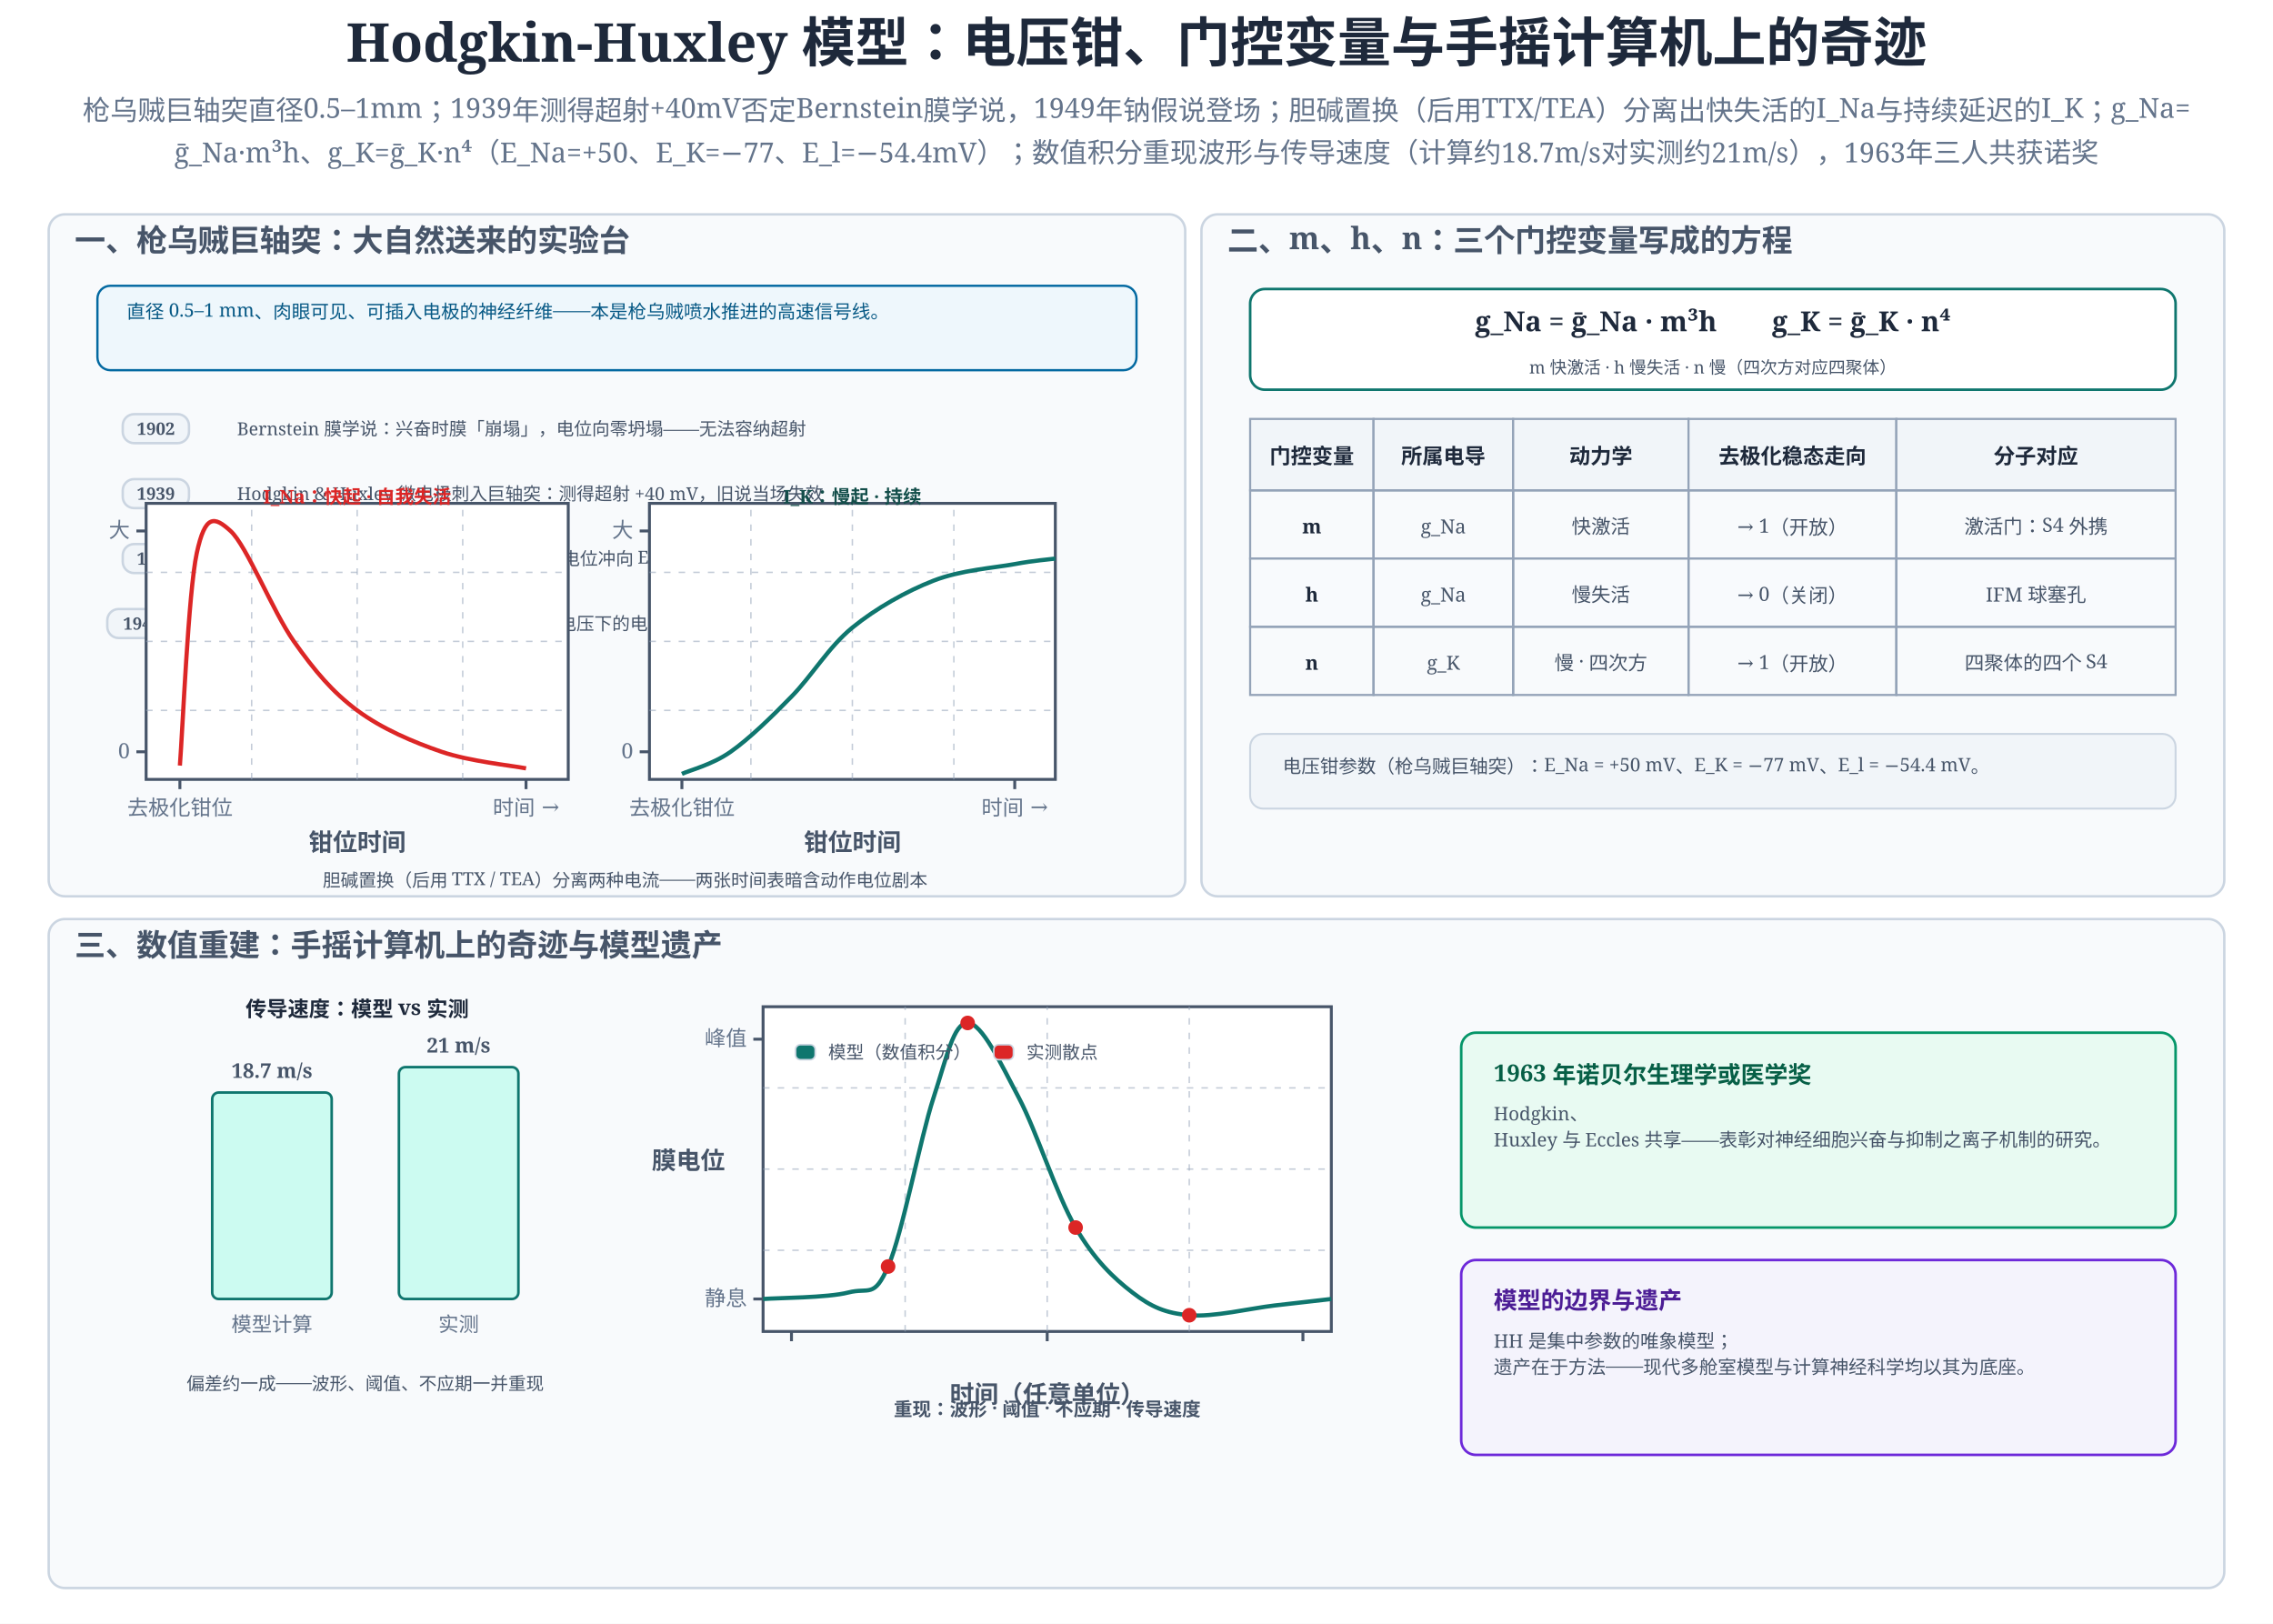
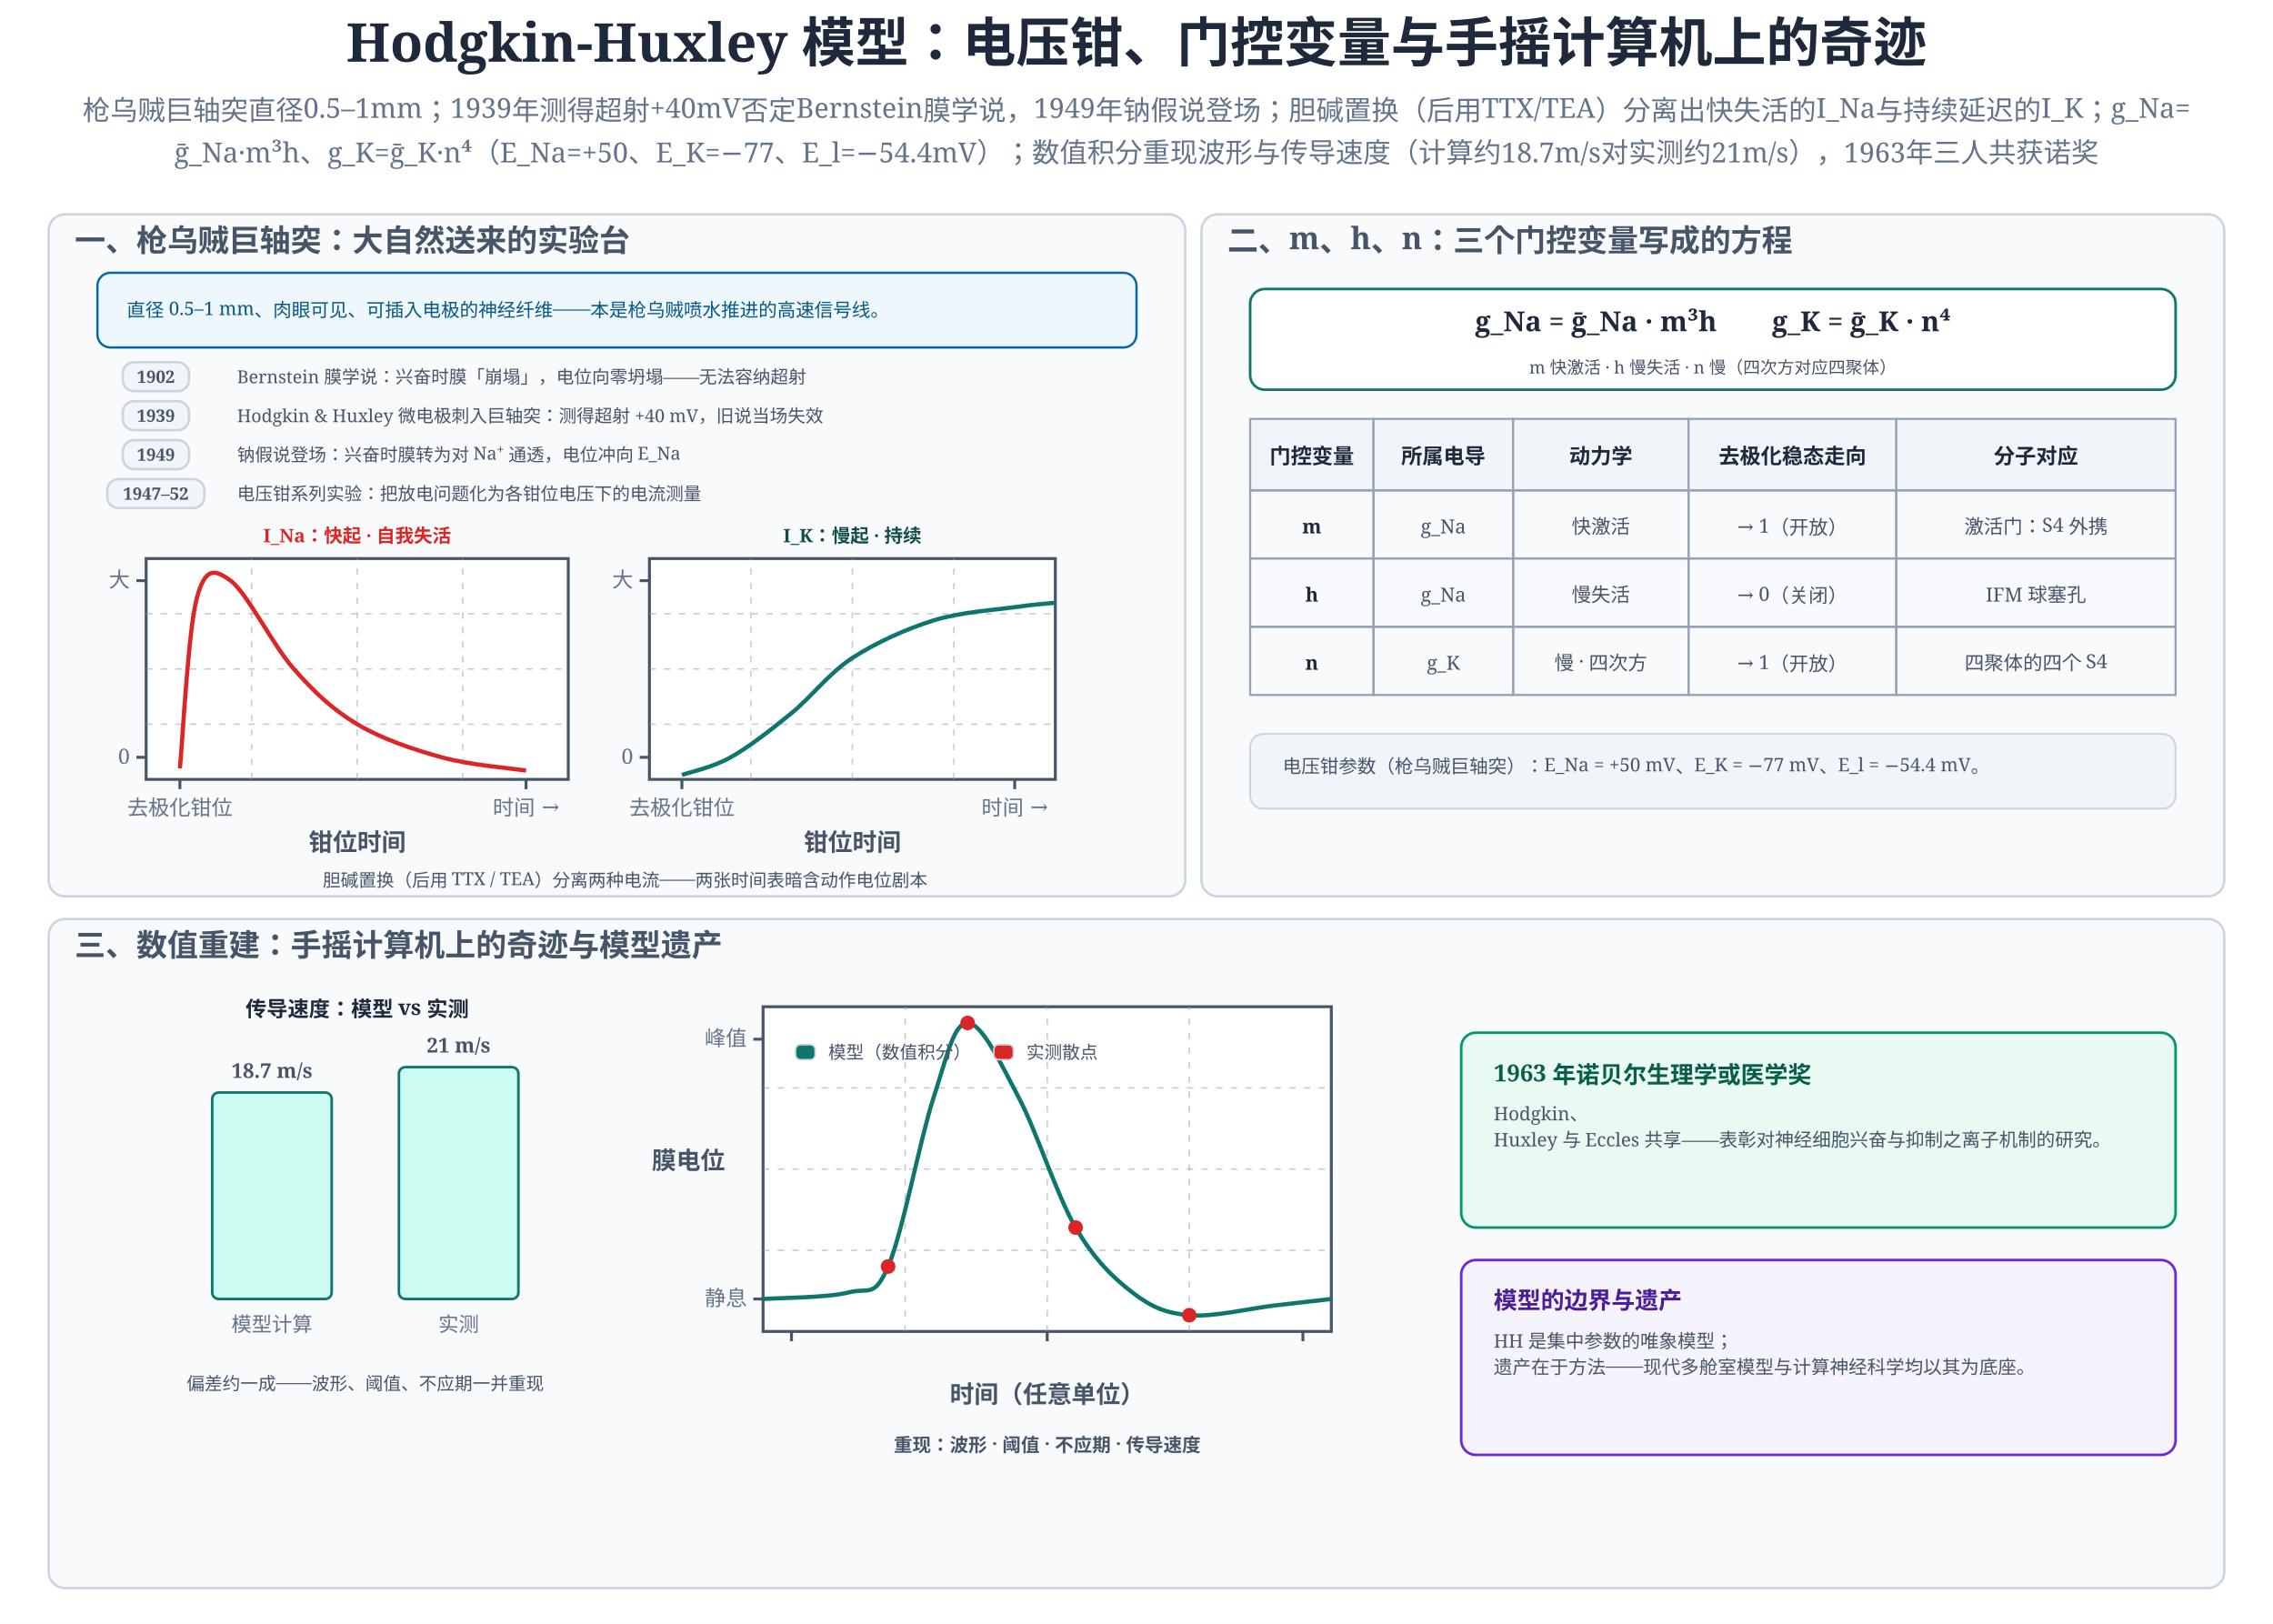
<svg xmlns="http://www.w3.org/2000/svg" width="1400" height="1000" viewBox="0 0 1400 1000" font-family="Noto Serif SC, LXGW WenKai, Songti SC, serif">
  <defs>
    <marker id="arr-ink" viewBox="0 0 10 10" refX="8.5" refY="5" markerWidth="7" markerHeight="7" orient="auto-start-reverse">
      <path d="M0,0 L10,5 L0,10 z" fill="#334155" />
    </marker>
    <marker id="arr-dna" viewBox="0 0 10 10" refX="8.5" refY="5" markerWidth="7" markerHeight="7" orient="auto-start-reverse">
      <path d="M0,0 L10,5 L0,10 z" fill="#0f766e" />
    </marker>
    <marker id="arr-rna" viewBox="0 0 10 10" refX="8.5" refY="5" markerWidth="7" markerHeight="7" orient="auto-start-reverse">
      <path d="M0,0 L10,5 L0,10 z" fill="#b45309" />
    </marker>
    <marker id="arr-pro" viewBox="0 0 10 10" refX="8.5" refY="5" markerWidth="7" markerHeight="7" orient="auto-start-reverse">
      <path d="M0,0 L10,5 L0,10 z" fill="#6d28d9" />
    </marker>
    <marker id="arr-enz" viewBox="0 0 10 10" refX="8.5" refY="5" markerWidth="7" markerHeight="7" orient="auto-start-reverse">
      <path d="M0,0 L10,5 L0,10 z" fill="#be185d" />
    </marker>
    <marker id="arr-acc" viewBox="0 0 10 10" refX="8.5" refY="5" markerWidth="7" markerHeight="7" orient="auto-start-reverse">
      <path d="M0,0 L10,5 L0,10 z" fill="#0369a1" />
    </marker>
    <marker id="arr-ok" viewBox="0 0 10 10" refX="8.5" refY="5" markerWidth="7" markerHeight="7" orient="auto-start-reverse">
      <path d="M0,0 L10,5 L0,10 z" fill="#059669" />
    </marker>
    <marker id="arr-warn" viewBox="0 0 10 10" refX="8.5" refY="5" markerWidth="7" markerHeight="7" orient="auto-start-reverse">
      <path d="M0,0 L10,5 L0,10 z" fill="#b45309" />
    </marker>
    <marker id="arr-bad" viewBox="0 0 10 10" refX="8.5" refY="5" markerWidth="7" markerHeight="7" orient="auto-start-reverse">
      <path d="M0,0 L10,5 L0,10 z" fill="#dc2626" />
    </marker>
    <marker id="arr-mute" viewBox="0 0 10 10" refX="8.5" refY="5" markerWidth="7" markerHeight="7" orient="auto-start-reverse">
      <path d="M0,0 L10,5 L0,10 z" fill="#94a3b8" />
    </marker>
  </defs>
  <rect x="0" y="0" width="1400" height="1000" fill="#ffffff" />
  <text x="700" y="38" text-anchor="middle" font-size="33" font-weight="700" fill="#1e293b">Hodgkin-Huxley 模型：电压钳、门控变量与手摇计算机上的奇迹</text>
  <text x="700" y="74" text-anchor="middle" font-size="17" fill="#64748b">枪乌贼巨轴突直径0.5–1mm；1939年测得超射+40mV否定Bernstein膜学说，1949年钠假说登场；胆碱置换（后用TTX/TEA）分离出快失活的I_Na与持续延迟的I_K；g_Na=</text>
  <text x="700" y="100" text-anchor="middle" font-size="17" fill="#64748b">ḡ_Na·m³h、g_K=ḡ_K·n⁴（E_Na=+50、E_K=−77、E_l=−54.4mV）；数值积分重现波形与传导速度（计算约18.7m/s对实测约21m/s），1963年三人共获诺奖</text>
  <rect x="30" y="132" width="700" height="420" rx="10" fill="#f8fafc" stroke="#cbd5e1" stroke-width="1.5" />
  <text x="46" y="154.84" font-size="19" fill="#475569" font-weight="700">一、枪乌贼巨轴突：大自然送来的实验台</text>
-   <rect x="60" y="176" width="640" height="52" rx="8" fill="#e0f2fe" fill-opacity="0.4" stroke="#0369a1" stroke-width="1.4" />
-   <text x="78" y="196" font-size="11.5" fill="#075985">直径 0.5–1 mm、肉眼可见、可插入电极的神经纤维——本是枪乌贼喷水推进的高速信号线。</text>
-   <rect x="75.589" y="255.075" width="40.821" height="17.85" rx="7" fill="#f1f5f9" stroke="#cbd5e1" stroke-width="1.5" />
-   <text x="96" y="267.78" font-size="10.5" fill="#475569" text-anchor="middle" font-weight="700">1902</text>
-   <text x="146" y="268" font-size="11" fill="#475569">Bernstein 膜学说：兴奋时膜「崩塌」，电位向零坍塌——无法容纳超射</text>
-   <rect x="75.589" y="295.075" width="40.821" height="17.85" rx="7" fill="#f1f5f9" stroke="#cbd5e1" stroke-width="1.5" />
-   <text x="96" y="307.78" font-size="10.5" fill="#475569" text-anchor="middle" font-weight="700">1939</text>
-   <text x="146" y="308" font-size="11" fill="#475569">Hodgkin &amp; Huxley 微电极刺入巨轴突：测得超射 +40 mV，旧说当场失效</text>
-   <rect x="75.589" y="335.075" width="40.821" height="17.85" rx="7" fill="#f1f5f9" stroke="#cbd5e1" stroke-width="1.5" />
-   <text x="96" y="347.78" font-size="10.5" fill="#475569" text-anchor="middle" font-weight="700">1949</text>
-   <text x="146" y="348" font-size="11" fill="#475569">钠假说登场：兴奋时膜转为对 Na⁺ 通透，电位冲向 E_Na</text>
-   <rect x="66.072" y="375.075" width="59.856" height="17.85" rx="7" fill="#f1f5f9" stroke="#cbd5e1" stroke-width="1.5" />
-   <text x="96" y="387.78" font-size="10.5" fill="#475569" text-anchor="middle" font-weight="700">1947–52</text>
-   <text x="146" y="388" font-size="11" fill="#475569">电压钳系列实验：把放电问题化为各钳位电压下的电流测量</text>
-   <rect x="90" y="310" width="260" height="170" fill="#ffffff" stroke="#475569" stroke-width="1.8" />
-   <line x1="90" y1="437.5" x2="350" y2="437.5" stroke="#94a3b8" stroke-width="0.9" stroke-dasharray="4 5" opacity="0.55" />
-   <line x1="155" y1="480" x2="155" y2="310" stroke="#94a3b8" stroke-width="0.9" stroke-dasharray="4 5" opacity="0.55" />
-   <line x1="90" y1="395" x2="350" y2="395" stroke="#94a3b8" stroke-width="0.9" stroke-dasharray="4 5" opacity="0.55" />
-   <line x1="220" y1="480" x2="220" y2="310" stroke="#94a3b8" stroke-width="0.9" stroke-dasharray="4 5" opacity="0.55" />
-   <line x1="90" y1="352.5" x2="350" y2="352.5" stroke="#94a3b8" stroke-width="0.9" stroke-dasharray="4 5" opacity="0.55" />
-   <line x1="285" y1="480" x2="285" y2="310" stroke="#94a3b8" stroke-width="0.9" stroke-dasharray="4 5" opacity="0.55" />
+   <rect x="60" y="168" width="640" height="46" rx="8" fill="#e0f2fe" fill-opacity="0.4" stroke="#0369a1" stroke-width="1.4" />
+   <text x="78" y="195" font-size="11.5" fill="#075985">直径 0.5–1 mm、肉眼可见、可插入电极的神经纤维——本是枪乌贼喷水推进的高速信号线。</text>
+   <rect x="75.589" y="223.075" width="40.821" height="17.85" rx="7" fill="#f1f5f9" stroke="#cbd5e1" stroke-width="1.5" />
+   <text x="96" y="235.78" font-size="10.5" fill="#475569" text-anchor="middle" font-weight="700">1902</text>
+   <text x="146" y="236" font-size="11" fill="#475569">Bernstein 膜学说：兴奋时膜「崩塌」，电位向零坍塌——无法容纳超射</text>
+   <rect x="75.589" y="247.075" width="40.821" height="17.85" rx="7" fill="#f1f5f9" stroke="#cbd5e1" stroke-width="1.5" />
+   <text x="96" y="259.78" font-size="10.5" fill="#475569" text-anchor="middle" font-weight="700">1939</text>
+   <text x="146" y="260" font-size="11" fill="#475569">Hodgkin &amp; Huxley 微电极刺入巨轴突：测得超射 +40 mV，旧说当场失效</text>
+   <rect x="75.589" y="271.075" width="40.821" height="17.85" rx="7" fill="#f1f5f9" stroke="#cbd5e1" stroke-width="1.5" />
+   <text x="96" y="283.78" font-size="10.5" fill="#475569" text-anchor="middle" font-weight="700">1949</text>
+   <text x="146" y="284" font-size="11" fill="#475569">钠假说登场：兴奋时膜转为对 Na⁺ 通透，电位冲向 E_Na</text>
+   <rect x="66.072" y="295.075" width="59.856" height="17.85" rx="7" fill="#f1f5f9" stroke="#cbd5e1" stroke-width="1.5" />
+   <text x="96" y="307.78" font-size="10.5" fill="#475569" text-anchor="middle" font-weight="700">1947–52</text>
+   <text x="146" y="308" font-size="11" fill="#475569">电压钳系列实验：把放电问题化为各钳位电压下的电流测量</text>
+   <rect x="90" y="344" width="260" height="136" fill="#ffffff" stroke="#475569" stroke-width="1.8" />
+   <line x1="90" y1="446" x2="350" y2="446" stroke="#94a3b8" stroke-width="0.9" stroke-dasharray="4 5" opacity="0.55" />
+   <line x1="155" y1="480" x2="155" y2="344" stroke="#94a3b8" stroke-width="0.9" stroke-dasharray="4 5" opacity="0.55" />
+   <line x1="90" y1="412" x2="350" y2="412" stroke="#94a3b8" stroke-width="0.9" stroke-dasharray="4 5" opacity="0.55" />
+   <line x1="220" y1="480" x2="220" y2="344" stroke="#94a3b8" stroke-width="0.9" stroke-dasharray="4 5" opacity="0.55" />
+   <line x1="90" y1="378" x2="350" y2="378" stroke="#94a3b8" stroke-width="0.9" stroke-dasharray="4 5" opacity="0.55" />
+   <line x1="285" y1="480" x2="285" y2="344" stroke="#94a3b8" stroke-width="0.9" stroke-dasharray="4 5" opacity="0.55" />
  <line x1="110.8" y1="480" x2="110.8" y2="486" stroke="#475569" stroke-width="1.8" />
  <text x="110.8" y="502" font-size="13" fill="#64748b" text-anchor="middle">去极化钳位</text>
  <line x1="324" y1="480" x2="324" y2="486" stroke="#475569" stroke-width="1.8" />
  <text x="324" y="502" font-size="13" fill="#64748b" text-anchor="middle">时间 →</text>
-   <line x1="84" y1="463" x2="90" y2="463" stroke="#475569" stroke-width="1.8" />
-   <text x="80" y="467" font-size="13" fill="#64748b" text-anchor="end">0</text>
-   <line x1="84" y1="327" x2="90" y2="327" stroke="#475569" stroke-width="1.8" />
-   <text x="80" y="331" font-size="13" fill="#64748b" text-anchor="end">大</text>
+   <line x1="84" y1="466.4" x2="90" y2="466.4" stroke="#475569" stroke-width="1.8" />
+   <text x="80" y="470.4" font-size="13" fill="#64748b" text-anchor="end">0</text>
+   <line x1="84" y1="357.6" x2="90" y2="357.6" stroke="#475569" stroke-width="1.8" />
+   <text x="80" y="361.6" font-size="13" fill="#64748b" text-anchor="end">大</text>
  <text x="220" y="524" font-size="15" fill="#475569" text-anchor="middle" font-weight="600">钳位时间</text>
-   <path d="M110.8,471.5 C112.5,449.7 116.0,364.7 121.2,340.6 C126.4,316.5 132.0,317.9 142,327 C152.0,336.1 168.0,376.6 181,395 C194.0,413.4 204.8,426.2 220,437.5 C235.2,448.8 254.7,457.1 272,463 C289.3,468.9 315.3,471.5 324,473.2" fill="none" stroke="#dc2626" stroke-width="2.6" />
-   <text x="220" y="310" font-size="11.5" fill="#dc2626" text-anchor="middle" font-weight="700">I_Na：快起 · 自我失活</text>
-   <rect x="400" y="310" width="250" height="170" fill="#ffffff" stroke="#475569" stroke-width="1.8" />
-   <line x1="400" y1="437.5" x2="650" y2="437.5" stroke="#94a3b8" stroke-width="0.9" stroke-dasharray="4 5" opacity="0.55" />
-   <line x1="462.5" y1="480" x2="462.5" y2="310" stroke="#94a3b8" stroke-width="0.9" stroke-dasharray="4 5" opacity="0.55" />
-   <line x1="400" y1="395" x2="650" y2="395" stroke="#94a3b8" stroke-width="0.9" stroke-dasharray="4 5" opacity="0.55" />
-   <line x1="525" y1="480" x2="525" y2="310" stroke="#94a3b8" stroke-width="0.9" stroke-dasharray="4 5" opacity="0.55" />
-   <line x1="400" y1="352.5" x2="650" y2="352.5" stroke="#94a3b8" stroke-width="0.9" stroke-dasharray="4 5" opacity="0.55" />
-   <line x1="587.5" y1="480" x2="587.5" y2="310" stroke="#94a3b8" stroke-width="0.9" stroke-dasharray="4 5" opacity="0.55" />
+   <path d="M110.8,473.2 C112.5,455.7 116.0,387.7 121.2,368.48 C126.4,349.2 132.0,350.3 142,357.6 C152.0,364.9 168.0,397.3 181,412 C194.0,426.7 204.8,436.9 220,446 C235.2,455.1 254.7,461.6 272,466.4 C289.3,471.2 315.3,473.2 324,474.56" fill="none" stroke="#dc2626" stroke-width="2.6" />
+   <text x="220" y="334" font-size="11.5" fill="#dc2626" text-anchor="middle" font-weight="700">I_Na：快起 · 自我失活</text>
+   <rect x="400" y="344" width="250" height="136" fill="#ffffff" stroke="#475569" stroke-width="1.8" />
+   <line x1="400" y1="446" x2="650" y2="446" stroke="#94a3b8" stroke-width="0.9" stroke-dasharray="4 5" opacity="0.55" />
+   <line x1="462.5" y1="480" x2="462.5" y2="344" stroke="#94a3b8" stroke-width="0.9" stroke-dasharray="4 5" opacity="0.55" />
+   <line x1="400" y1="412" x2="650" y2="412" stroke="#94a3b8" stroke-width="0.9" stroke-dasharray="4 5" opacity="0.55" />
+   <line x1="525" y1="480" x2="525" y2="344" stroke="#94a3b8" stroke-width="0.9" stroke-dasharray="4 5" opacity="0.55" />
+   <line x1="400" y1="378" x2="650" y2="378" stroke="#94a3b8" stroke-width="0.9" stroke-dasharray="4 5" opacity="0.55" />
+   <line x1="587.5" y1="480" x2="587.5" y2="344" stroke="#94a3b8" stroke-width="0.9" stroke-dasharray="4 5" opacity="0.55" />
  <line x1="420" y1="480" x2="420" y2="486" stroke="#475569" stroke-width="1.8" />
  <text x="420" y="502" font-size="13" fill="#64748b" text-anchor="middle">去极化钳位</text>
  <line x1="625" y1="480" x2="625" y2="486" stroke="#475569" stroke-width="1.8" />
  <text x="625" y="502" font-size="13" fill="#64748b" text-anchor="middle">时间 →</text>
-   <line x1="394" y1="463" x2="400" y2="463" stroke="#475569" stroke-width="1.8" />
-   <text x="390" y="467" font-size="13" fill="#64748b" text-anchor="end">0</text>
-   <line x1="394" y1="327" x2="400" y2="327" stroke="#475569" stroke-width="1.8" />
-   <text x="390" y="331" font-size="13" fill="#64748b" text-anchor="end">大</text>
+   <line x1="394" y1="466.4" x2="400" y2="466.4" stroke="#475569" stroke-width="1.8" />
+   <text x="390" y="470.4" font-size="13" fill="#64748b" text-anchor="end">0</text>
+   <line x1="394" y1="357.6" x2="400" y2="357.6" stroke="#475569" stroke-width="1.8" />
+   <text x="390" y="361.6" font-size="13" fill="#64748b" text-anchor="end">大</text>
  <text x="525" y="524" font-size="15" fill="#475569" text-anchor="middle" font-weight="600">钳位时间</text>
-   <path d="M420,476.6 C425.0,474.3 438.8,470.9 450,463 C461.3,455.1 475.0,441.8 487.5,429 C500.0,416.3 510.4,398.4 525,386.5 C539.6,374.6 558.3,364.1 575,357.6 C591.7,351.1 612.5,349.7 625,347.4 C637.5,345.1 645.8,344.6 650,344" fill="none" stroke="#0f766e" stroke-width="2.6" />
-   <text x="525" y="310" font-size="11.5" fill="#134e4a" text-anchor="middle" font-weight="700">I_K：慢起 · 持续</text>
+   <path d="M420,477.28 C425.0,475.5 438.8,472.7 450,466.4 C461.3,460.1 475.0,449.4 487.5,439.2 C500.0,429.0 510.4,414.7 525,405.2 C539.6,395.7 558.3,387.3 575,382.08 C591.7,376.9 612.5,375.7 625,373.92 C637.5,372.1 645.8,371.7 650,371.2" fill="none" stroke="#0f766e" stroke-width="2.6" />
+   <text x="525" y="334" font-size="11.5" fill="#134e4a" text-anchor="middle" font-weight="700">I_K：慢起 · 持续</text>
  <text x="385" y="546" font-size="11" fill="#475569" text-anchor="middle">胆碱置换（后用 TTX / TEA）分离两种电流——两张时间表暗含动作电位剧本</text>
  <rect x="740" y="132" width="630" height="420" rx="10" fill="#f8fafc" stroke="#cbd5e1" stroke-width="1.5" />
  <text x="756" y="154.84" font-size="19" fill="#475569" font-weight="700">二、m、h、n：三个门控变量写成的方程</text>
  <rect x="770" y="178" width="570" height="62" rx="9" fill="#ffffff" stroke="#0f766e" stroke-width="1.6" />
  <text x="1055" y="204" font-size="17" fill="#1e293b" text-anchor="middle" font-weight="700">g_Na = ḡ_Na · m³h　　g_K = ḡ_K · n⁴</text>
  <text x="1055" y="230" font-size="10.5" fill="#475569" text-anchor="middle">m 快激活 · h 慢失活 · n 慢（四次方对应四聚体）</text>
  <rect x="770" y="258" width="76" height="44" fill="#f1f5f9" stroke="#94a3b8" stroke-width="1.3" />
  <text x="808" y="285.5" font-size="13" fill="#1e293b" text-anchor="middle" font-weight="700">门控变量</text>
  <rect x="846" y="258" width="86" height="44" fill="#f1f5f9" stroke="#94a3b8" stroke-width="1.3" />
  <text x="889" y="285.5" font-size="13" fill="#1e293b" text-anchor="middle" font-weight="700">所属电导</text>
  <rect x="932" y="258" width="108" height="44" fill="#f1f5f9" stroke="#94a3b8" stroke-width="1.3" />
  <text x="986" y="285.5" font-size="13" fill="#1e293b" text-anchor="middle" font-weight="700">动力学</text>
  <rect x="1040" y="258" width="128" height="44" fill="#f1f5f9" stroke="#94a3b8" stroke-width="1.3" />
  <text x="1104" y="285.5" font-size="13" fill="#1e293b" text-anchor="middle" font-weight="700">去极化稳态走向</text>
  <rect x="1168" y="258" width="172" height="44" fill="#f1f5f9" stroke="#94a3b8" stroke-width="1.3" />
  <text x="1254" y="285.5" font-size="13" fill="#1e293b" text-anchor="middle" font-weight="700">分子对应</text>
  <rect x="770" y="302" width="76" height="42" fill="none" stroke="#94a3b8" stroke-width="1.3" />
  <text x="808" y="328.5" font-size="12" fill="#1e293b" text-anchor="middle" font-weight="700">m</text>
  <rect x="846" y="302" width="86" height="42" fill="none" stroke="#94a3b8" stroke-width="1.3" />
  <text x="889" y="328.5" font-size="12" fill="#475569" text-anchor="middle" font-weight="500">g_Na</text>
  <rect x="932" y="302" width="108" height="42" fill="none" stroke="#94a3b8" stroke-width="1.3" />
  <text x="986" y="328.5" font-size="12" fill="#475569" text-anchor="middle" font-weight="500">快激活</text>
  <rect x="1040" y="302" width="128" height="42" fill="none" stroke="#94a3b8" stroke-width="1.3" />
  <text x="1104" y="328.5" font-size="12" fill="#475569" text-anchor="middle" font-weight="500">→ 1（开放）</text>
  <rect x="1168" y="302" width="172" height="42" fill="none" stroke="#94a3b8" stroke-width="1.3" />
  <text x="1254" y="328.5" font-size="12" fill="#475569" text-anchor="middle" font-weight="500">激活门：S4 外携</text>
  <rect x="770" y="344" width="570" height="42" fill="#f8fafc" fill-opacity="0.85" />
  <rect x="770" y="344" width="76" height="42" fill="none" stroke="#94a3b8" stroke-width="1.3" />
  <text x="808" y="370.5" font-size="12" fill="#1e293b" text-anchor="middle" font-weight="700">h</text>
  <rect x="846" y="344" width="86" height="42" fill="none" stroke="#94a3b8" stroke-width="1.3" />
  <text x="889" y="370.5" font-size="12" fill="#475569" text-anchor="middle" font-weight="500">g_Na</text>
  <rect x="932" y="344" width="108" height="42" fill="none" stroke="#94a3b8" stroke-width="1.3" />
  <text x="986" y="370.5" font-size="12" fill="#475569" text-anchor="middle" font-weight="500">慢失活</text>
  <rect x="1040" y="344" width="128" height="42" fill="none" stroke="#94a3b8" stroke-width="1.3" />
  <text x="1104" y="370.5" font-size="12" fill="#475569" text-anchor="middle" font-weight="500">→ 0（关闭）</text>
  <rect x="1168" y="344" width="172" height="42" fill="none" stroke="#94a3b8" stroke-width="1.3" />
  <text x="1254" y="370.5" font-size="12" fill="#475569" text-anchor="middle" font-weight="500">IFM 球塞孔</text>
  <rect x="770" y="386" width="76" height="42" fill="none" stroke="#94a3b8" stroke-width="1.3" />
  <text x="808" y="412.5" font-size="12" fill="#1e293b" text-anchor="middle" font-weight="700">n</text>
  <rect x="846" y="386" width="86" height="42" fill="none" stroke="#94a3b8" stroke-width="1.3" />
  <text x="889" y="412.5" font-size="12" fill="#475569" text-anchor="middle" font-weight="500">g_K</text>
  <rect x="932" y="386" width="108" height="42" fill="none" stroke="#94a3b8" stroke-width="1.3" />
  <text x="986" y="412.5" font-size="12" fill="#475569" text-anchor="middle" font-weight="500">慢 · 四次方</text>
  <rect x="1040" y="386" width="128" height="42" fill="none" stroke="#94a3b8" stroke-width="1.3" />
  <text x="1104" y="412.5" font-size="12" fill="#475569" text-anchor="middle" font-weight="500">→ 1（开放）</text>
  <rect x="1168" y="386" width="172" height="42" fill="none" stroke="#94a3b8" stroke-width="1.3" />
  <text x="1254" y="412.5" font-size="12" fill="#475569" text-anchor="middle" font-weight="500">四聚体的四个 S4</text>
  <rect x="770" y="452" width="570" height="46" rx="8" fill="#f1f5f9" stroke="#cbd5e1" stroke-width="1.2" />
  <text x="790" y="476" font-size="11.5" fill="#475569">电压钳参数（枪乌贼巨轴突）：E_Na = +50 mV、E_K = −77 mV、E_l = −54.4 mV。</text>
  <rect x="30" y="566" width="1340" height="412" rx="10" fill="#f8fafc" stroke="#cbd5e1" stroke-width="1.5" />
  <text x="46" y="588.84" font-size="19" fill="#475569" font-weight="700">三、数值重建：手摇计算机上的奇迹与模型遗产</text>
  <text x="220" y="626" font-size="13" fill="#1e293b" text-anchor="middle" font-weight="700">传导速度：模型 vs 实测</text>
  <rect x="130.7" y="672.84" width="73.6" height="127.16" rx="4" fill="#ccfbf1" stroke="#0f766e" stroke-width="1.6" />
  <text x="167.5" y="663.84" font-size="12.5" fill="#475569" text-anchor="middle" font-weight="600">18.7 m/s</text>
  <text x="167.5" y="820" font-size="12.5" fill="#64748b" text-anchor="middle">模型计算</text>
  <rect x="245.7" y="657.2" width="73.6" height="142.8" rx="4" fill="#ccfbf1" stroke="#0f766e" stroke-width="1.6" />
  <text x="282.5" y="648.2" font-size="12.5" fill="#475569" text-anchor="middle" font-weight="600">21 m/s</text>
  <text x="282.5" y="820" font-size="12.5" fill="#64748b" text-anchor="middle">实测</text>
  <text x="225" y="856" font-size="11" fill="#475569" text-anchor="middle">偏差约一成——波形、阈值、不应期一并重现</text>
  <rect x="470" y="620" width="350" height="200" fill="#ffffff" stroke="#475569" stroke-width="1.8" />
  <line x1="470" y1="770" x2="820" y2="770" stroke="#94a3b8" stroke-width="0.9" stroke-dasharray="4 5" opacity="0.55" />
  <line x1="557.5" y1="820" x2="557.5" y2="620" stroke="#94a3b8" stroke-width="0.9" stroke-dasharray="4 5" opacity="0.55" />
  <line x1="470" y1="720" x2="820" y2="720" stroke="#94a3b8" stroke-width="0.9" stroke-dasharray="4 5" opacity="0.55" />
  <line x1="645" y1="820" x2="645" y2="620" stroke="#94a3b8" stroke-width="0.9" stroke-dasharray="4 5" opacity="0.55" />
  <line x1="470" y1="670" x2="820" y2="670" stroke="#94a3b8" stroke-width="0.9" stroke-dasharray="4 5" opacity="0.55" />
  <line x1="732.5" y1="820" x2="732.5" y2="620" stroke="#94a3b8" stroke-width="0.9" stroke-dasharray="4 5" opacity="0.55" />
  <line x1="487.5" y1="820" x2="487.5" y2="826" stroke="#475569" stroke-width="1.8" />
  <line x1="645" y1="820" x2="645" y2="826" stroke="#475569" stroke-width="1.8" />
  <line x1="802.5" y1="820" x2="802.5" y2="826" stroke="#475569" stroke-width="1.8" />
  <line x1="464" y1="800" x2="470" y2="800" stroke="#475569" stroke-width="1.8" />
  <text x="460" y="804" font-size="13" fill="#64748b" text-anchor="end">静息</text>
  <line x1="464" y1="640" x2="470" y2="640" stroke="#475569" stroke-width="1.8" />
  <text x="460" y="644" font-size="13" fill="#64748b" text-anchor="end">峰值</text>
  <text x="645" y="864" font-size="15" fill="#475569" text-anchor="middle" font-weight="600">时间（任意单位）</text>
  <text x="424" y="720" font-size="15" fill="#475569" text-anchor="middle" font-weight="600">膜电位</text>
  <path d="M470,800 C478.8,799.3 509.7,799.3 522.5,796 C535.3,792.7 538.3,800.0 547,780 C555.8,760.0 566.8,701.0 575,676 C583.2,651.0 587.3,630.0 596,630 C604.8,630.0 616.4,655.0 627.5,676 C638.6,697.0 650.8,736.0 662.5,756 C674.2,776.0 685.8,787.0 697.5,796 C709.2,805.0 717.9,808.7 732.5,810 C747.1,811.3 770.4,805.7 785,804 C799.6,802.3 814.2,800.7 820,800" fill="none" stroke="#0f766e" stroke-width="2.6" />
  <circle cx="547" cy="780" r="4.5" fill="#dc2626" />
  <circle cx="596" cy="630" r="4.5" fill="#dc2626" />
  <circle cx="662.5" cy="756" r="4.5" fill="#dc2626" />
  <circle cx="732.5" cy="810" r="4.5" fill="#dc2626" />
  <rect x="490" y="643.38" width="12.1" height="9.24" rx="3" fill="#0f766e" stroke="#cbd5e1" stroke-width="1" />
  <text x="510.1" y="651.96" font-size="11" fill="#475569">模型（数值积分）</text>
  <rect x="612.1" y="643.38" width="12.1" height="9.24" rx="3" fill="#dc2626" stroke="#cbd5e1" stroke-width="1" />
  <text x="632.2" y="651.96" font-size="11" fill="#475569">实测散点</text>
-   <text x="645" y="872" font-size="11.5" fill="#475569" text-anchor="middle" font-weight="700">重现：波形 · 阈值 · 不应期 · 传导速度</text>
+   <text x="645" y="894" font-size="11.5" fill="#475569" text-anchor="middle" font-weight="700">重现：波形 · 阈值 · 不应期 · 传导速度</text>
  <rect x="900" y="636" width="440" height="120" rx="9" fill="#d1fae5" fill-opacity="0.4" stroke="#059669" stroke-width="1.6" />
  <text x="920" y="666" font-size="14.5" fill="#065f46" font-weight="700">1963 年诺贝尔生理学或医学奖</text>
  <text x="920" y="690" font-size="11.5" fill="#475569">Hodgkin、</text>
  <text x="920" y="706" font-size="11.5" fill="#475569">Huxley 与 Eccles 共享——表彰对神经细胞兴奋与抑制之离子机制的研究。</text>
  <rect x="900" y="776" width="440" height="120" rx="9" fill="#ede9fe" fill-opacity="0.4" stroke="#6d28d9" stroke-width="1.6" />
  <text x="920" y="806" font-size="14.5" fill="#4c1d95" font-weight="700">模型的边界与遗产</text>
  <text x="920" y="830" font-size="11.5" fill="#475569">HH 是集中参数的唯象模型；</text>
  <text x="920" y="846" font-size="11.5" fill="#475569">遗产在于方法——现代多舱室模型与计算神经科学均以其为底座。</text>
</svg>
